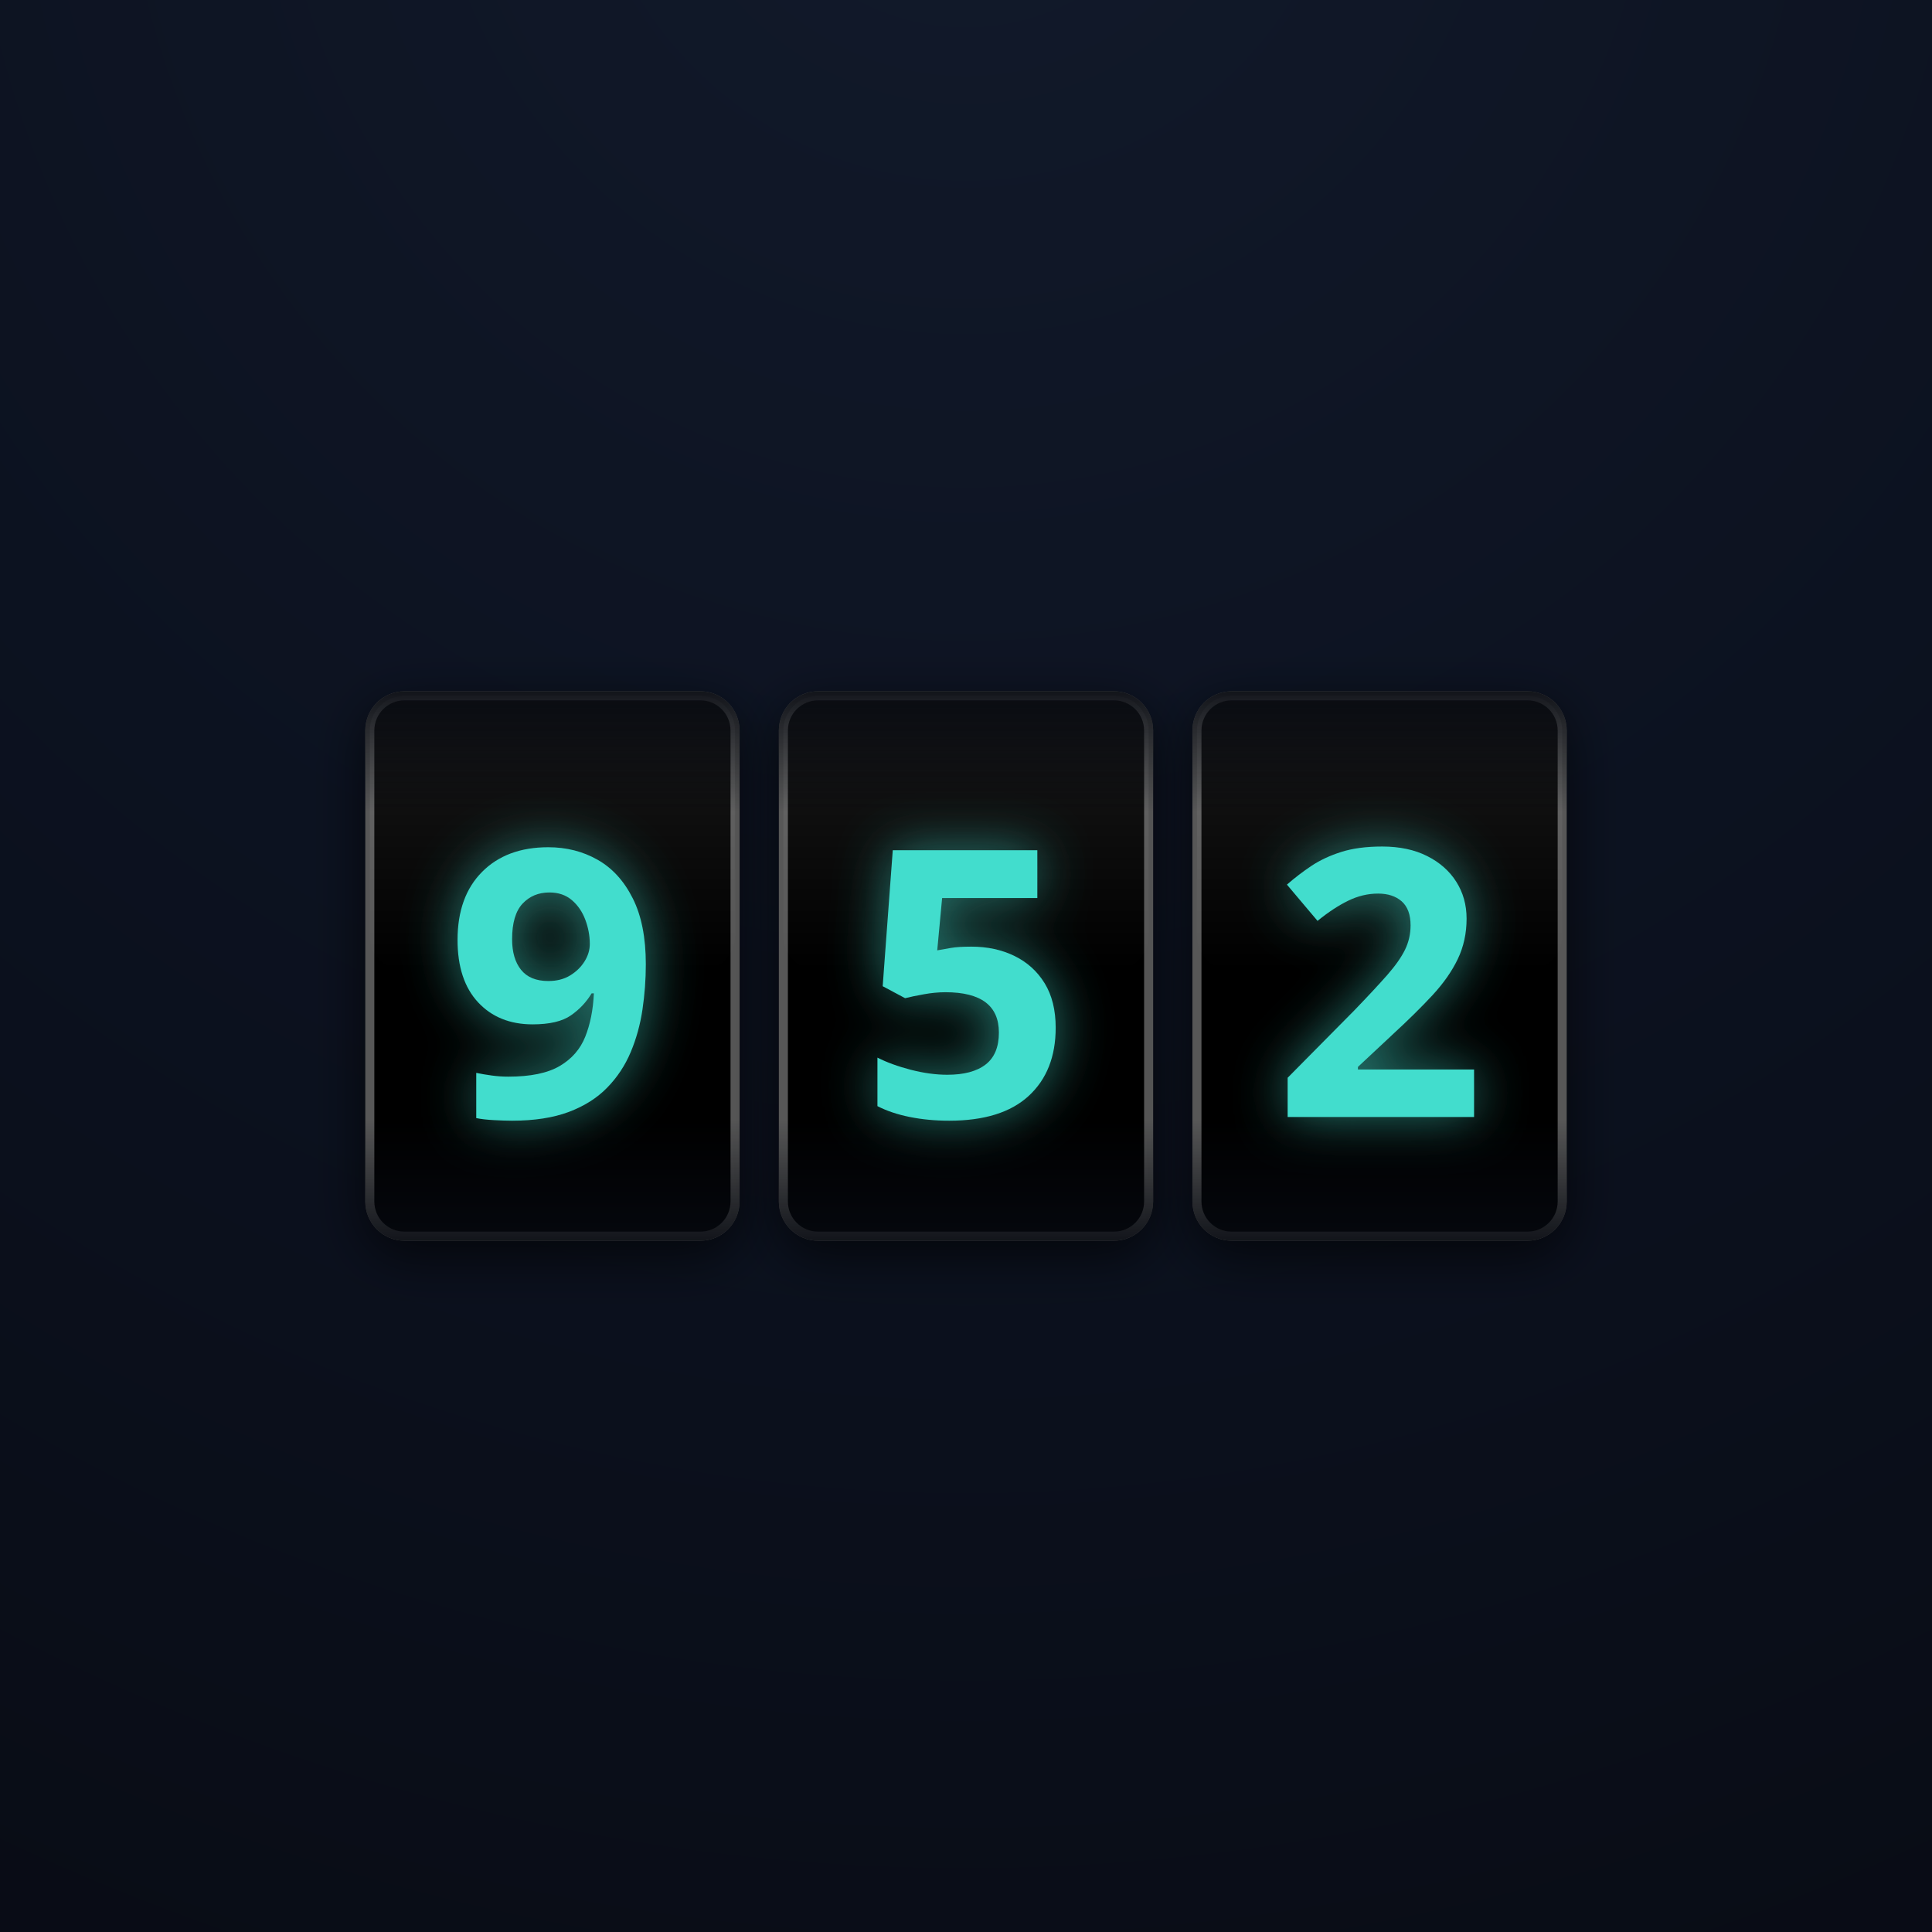
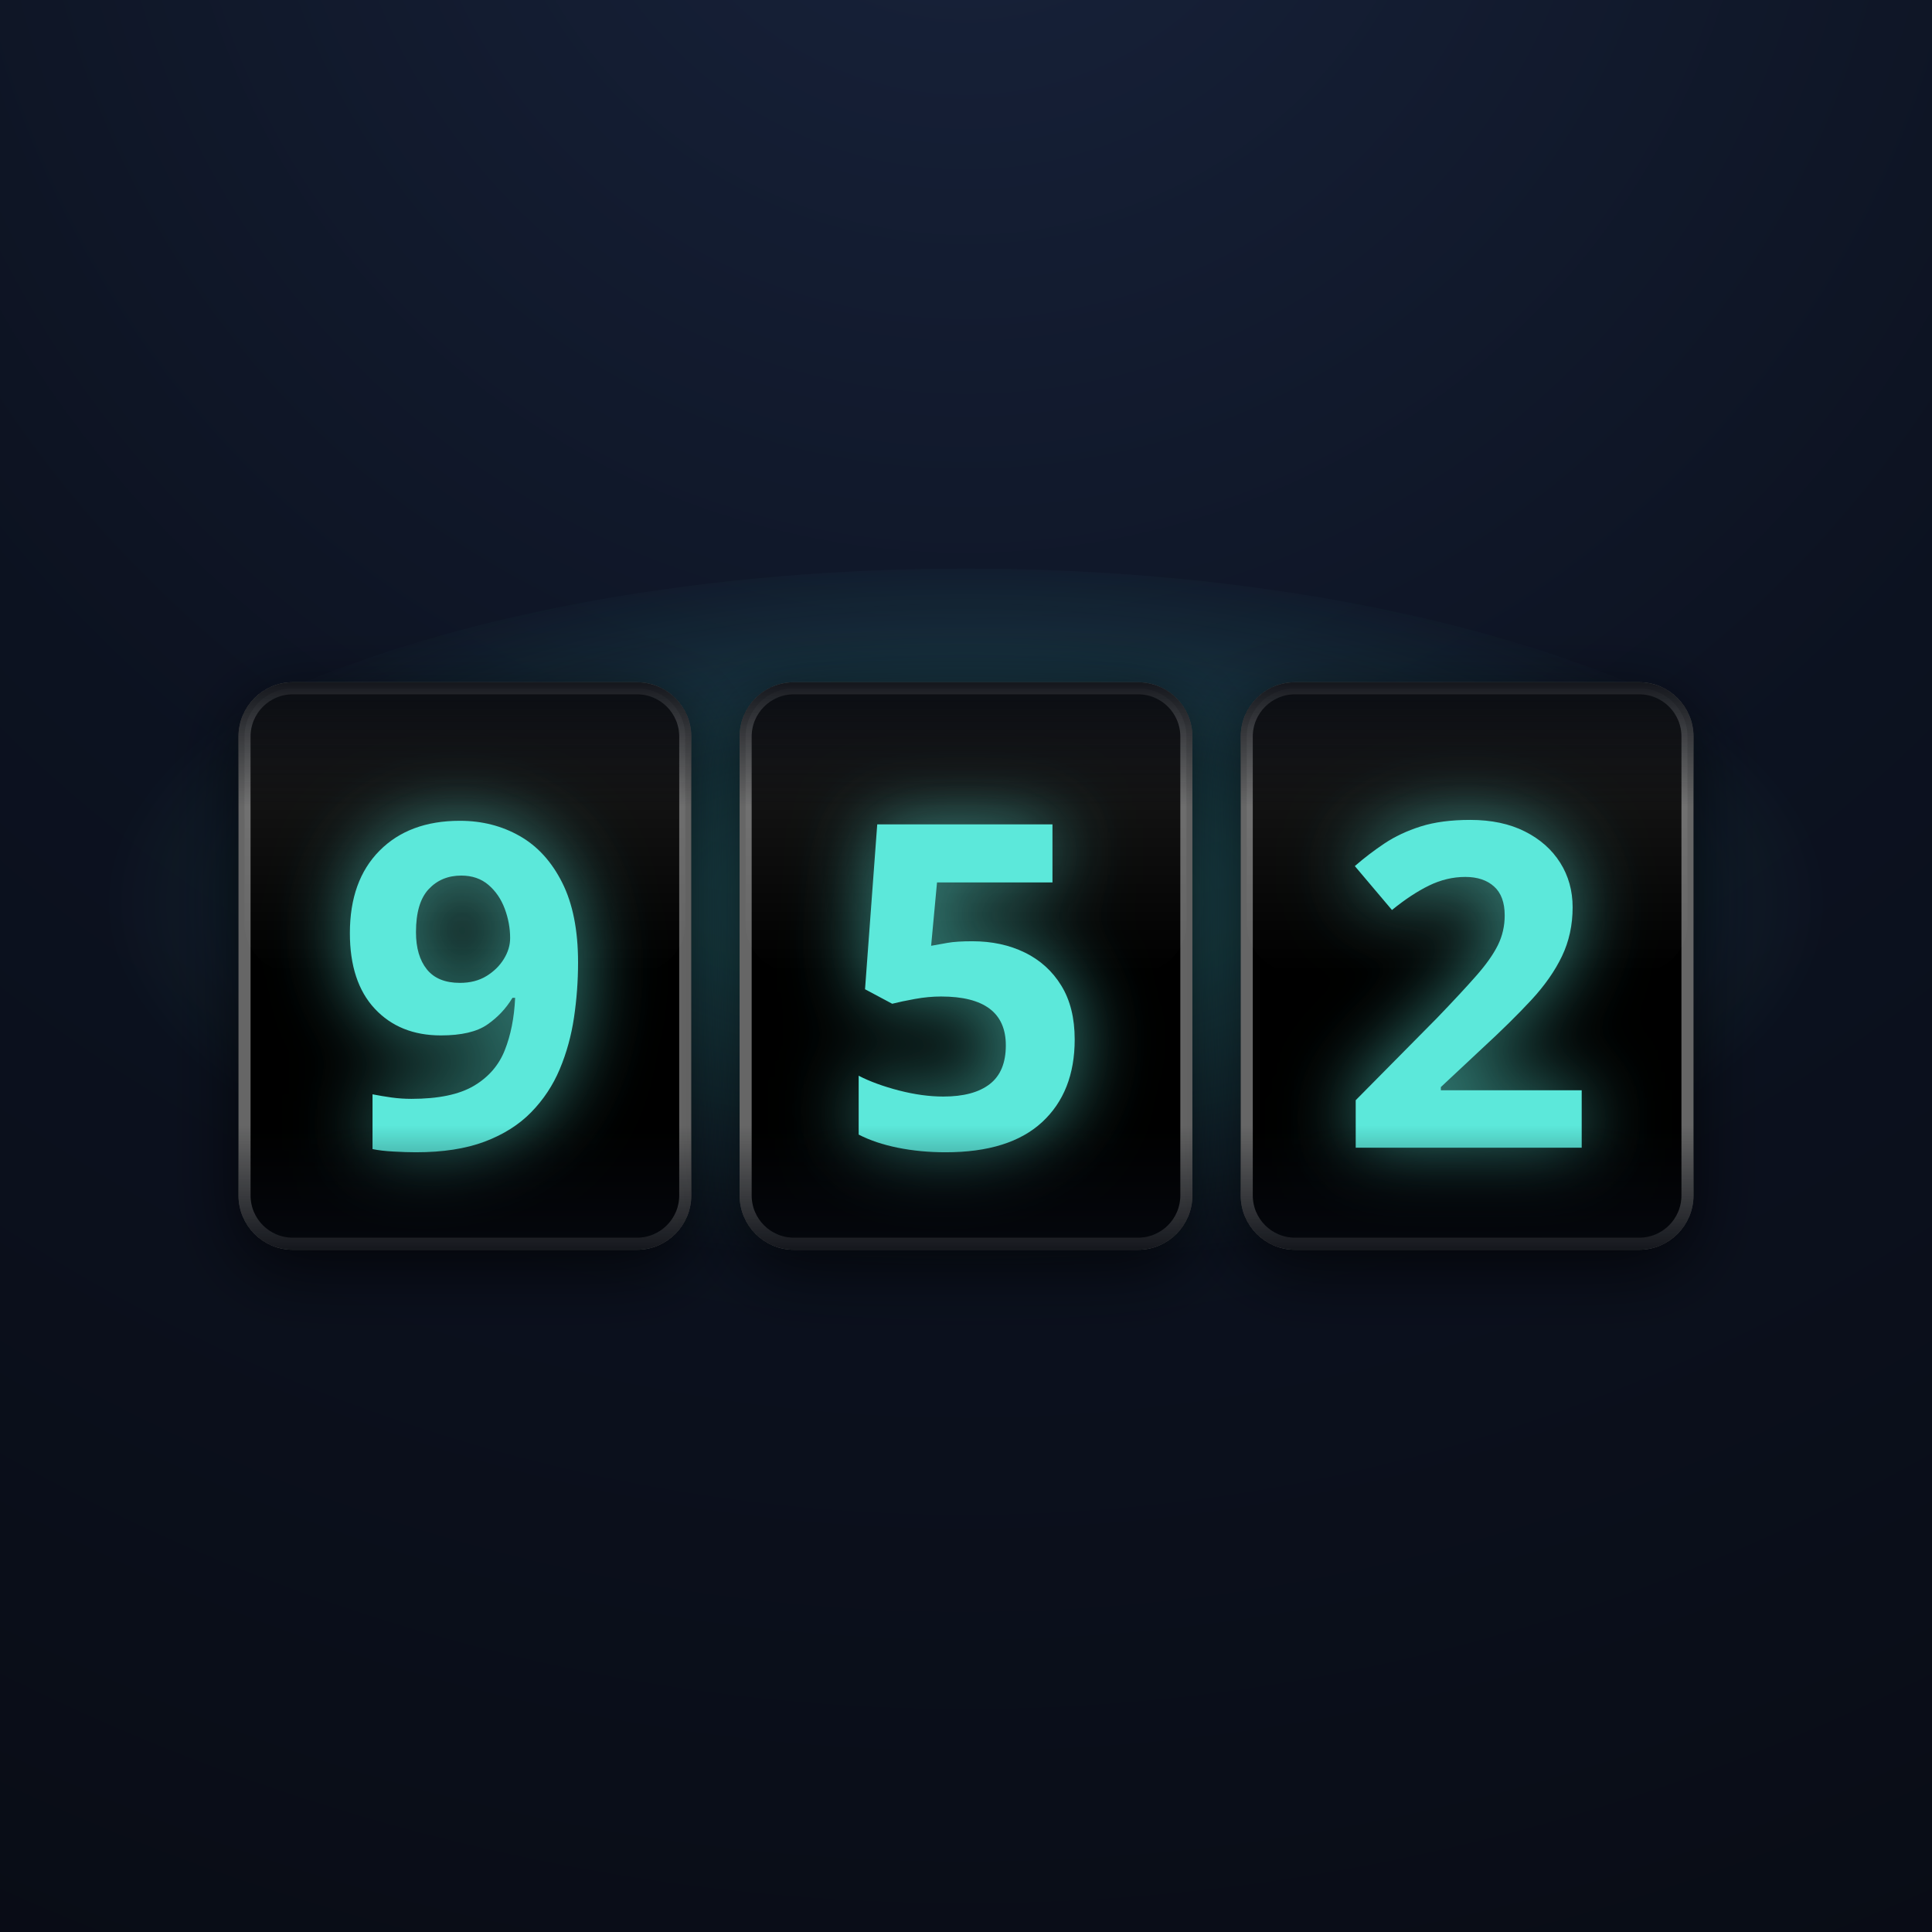
<svg xmlns="http://www.w3.org/2000/svg" width="512" height="512" viewBox="0 0 512 512">
  <defs>
-     <radialGradient id="bg" cx="50%" cy="-10%" r="140%">
-       <stop offset="0%" stop-color="#121a2b" />
+     <radialGradient id="bg" cx="50%" cy="-12%" r="145%">
+       <stop offset="0%" stop-color="#18233c" />
      <stop offset="45%" stop-color="#0c1220" />
      <stop offset="100%" stop-color="#080a12" />
    </radialGradient>
+     <radialGradient id="halo" cx="50%" cy="42%" r="46%">
+       <stop offset="0%" stop-color="#43ddcd" stop-opacity="0.34" />
+       <stop offset="100%" stop-color="#43ddcd" stop-opacity="0" />
+     </radialGradient>
    <linearGradient id="bevel" x1="0" y1="0" x2="0" y2="1">
-       <stop offset="0%" stop-color="rgba(255,255,255,0.10)" />
+       <stop offset="0%" stop-color="rgba(255,255,255,0.12)" />
      <stop offset="100%" stop-color="rgba(255,255,255,0)" />
    </linearGradient>
    <linearGradient id="lip" x1="0" y1="0" x2="0" y2="1">
      <stop offset="0%" stop-color="rgba(6,9,16,0.85)" />
      <stop offset="22%" stop-color="rgba(6,9,16,0)" />
      <stop offset="78%" stop-color="rgba(6,9,16,0)" />
      <stop offset="100%" stop-color="rgba(6,9,16,0.85)" />
    </linearGradient>
    <filter id="lift" x="-30%" y="-30%" width="160%" height="160%">
-       <feDropShadow dx="0" dy="4" stdDeviation="7" flood-color="#000000" flood-opacity="0.65" />
+       <feDropShadow dx="0" dy="5" stdDeviation="9" flood-color="#000000" flood-opacity="0.7" />
    </filter>
-     <filter id="bloom" x="-60%" y="-60%" width="220%" height="220%">
-       <feGaussianBlur in="SourceAlpha" stdDeviation="7" result="b" />
-       <feFlood flood-color="#43ddcd" flood-opacity="0.55" />
+     <filter id="bloom" x="-70%" y="-70%" width="240%" height="240%">
+       <feGaussianBlur in="SourceAlpha" stdDeviation="10" result="b" />
+       <feFlood flood-color="#5ce8da" flood-opacity="0.62" />
      <feComposite in2="b" operator="in" result="glow" />
      <feMerge>
        <feMergeNode in="glow" />
        <feMergeNode in="SourceGraphic" />
      </feMerge>
    </filter>
  </defs>
  <rect width="512" height="512" fill="url(#bg)" />
+   <ellipse cx="256.0" cy="256.0" rx="250.6" ry="105.3" fill="url(#halo)" />
  <g>
-     <rect x="96.8" y="183.2" width="99.2" height="145.6" rx="10.4" fill="#000206" filter="url(#lift)" />
-     <rect x="98.0" y="184.4" width="96.8" height="143.2" rx="9.2" fill="none" stroke="rgba(255,255,255,0.34)" stroke-width="2.40" />
-     <rect x="98.0" y="184.4" width="96.8" height="72.8" rx="9.2" fill="url(#bevel)" />
-     <text x="146.4" y="257.6" fill="#43ddcd" font-family="JetBrains Mono" font-weight="700" font-size="99" text-anchor="middle" dominant-baseline="central" filter="url(#bloom)">9</text>
-     <rect x="96.8" y="183.2" width="99.2" height="145.6" rx="10.4" fill="url(#lip)" />
+     <rect x="63.2" y="180.8" width="120.0" height="150.4" rx="14.4" fill="#000206" filter="url(#lift)" />
+     <rect x="64.8" y="182.4" width="116.8" height="147.2" rx="12.8" fill="none" stroke="rgba(255,255,255,0.40)" stroke-width="3.20" />
+     <rect x="64.8" y="182.4" width="116.8" height="75.2" rx="12.8" fill="url(#bevel)" />
+     <text x="123.2" y="257.6" fill="#5ce8da" font-family="JetBrains Mono" font-weight="700" font-size="120" text-anchor="middle" dominant-baseline="central" filter="url(#bloom)">9</text>
+     <rect x="63.2" y="180.8" width="120.0" height="150.4" rx="14.4" fill="url(#lip)" />
  </g>
  <g>
-     <rect x="206.4" y="183.2" width="99.2" height="145.6" rx="10.4" fill="#000206" filter="url(#lift)" />
-     <rect x="207.6" y="184.4" width="96.8" height="143.2" rx="9.2" fill="none" stroke="rgba(255,255,255,0.34)" stroke-width="2.40" />
-     <rect x="207.6" y="184.4" width="96.8" height="72.8" rx="9.2" fill="url(#bevel)" />
-     <text x="256.0" y="257.6" fill="#43ddcd" font-family="JetBrains Mono" font-weight="700" font-size="99" text-anchor="middle" dominant-baseline="central" filter="url(#bloom)">5</text>
-     <rect x="206.4" y="183.2" width="99.2" height="145.6" rx="10.4" fill="url(#lip)" />
+     <rect x="196.0" y="180.8" width="120.0" height="150.4" rx="14.4" fill="#000206" filter="url(#lift)" />
+     <rect x="197.6" y="182.4" width="116.8" height="147.2" rx="12.8" fill="none" stroke="rgba(255,255,255,0.40)" stroke-width="3.20" />
+     <rect x="197.6" y="182.4" width="116.8" height="75.2" rx="12.8" fill="url(#bevel)" />
+     <text x="256.0" y="257.6" fill="#5ce8da" font-family="JetBrains Mono" font-weight="700" font-size="120" text-anchor="middle" dominant-baseline="central" filter="url(#bloom)">5</text>
+     <rect x="196.0" y="180.8" width="120.0" height="150.4" rx="14.4" fill="url(#lip)" />
  </g>
  <g>
-     <rect x="316.0" y="183.2" width="99.2" height="145.6" rx="10.4" fill="#000206" filter="url(#lift)" />
-     <rect x="317.2" y="184.4" width="96.8" height="143.2" rx="9.2" fill="none" stroke="rgba(255,255,255,0.34)" stroke-width="2.40" />
-     <rect x="317.2" y="184.4" width="96.8" height="72.8" rx="9.2" fill="url(#bevel)" />
-     <text x="365.6" y="257.6" fill="#43ddcd" font-family="JetBrains Mono" font-weight="700" font-size="99" text-anchor="middle" dominant-baseline="central" filter="url(#bloom)">2</text>
-     <rect x="316.0" y="183.2" width="99.2" height="145.6" rx="10.4" fill="url(#lip)" />
+     <rect x="328.8" y="180.8" width="120.0" height="150.4" rx="14.4" fill="#000206" filter="url(#lift)" />
+     <rect x="330.4" y="182.4" width="116.8" height="147.2" rx="12.8" fill="none" stroke="rgba(255,255,255,0.40)" stroke-width="3.20" />
+     <rect x="330.4" y="182.4" width="116.8" height="75.2" rx="12.8" fill="url(#bevel)" />
+     <text x="388.8" y="257.6" fill="#5ce8da" font-family="JetBrains Mono" font-weight="700" font-size="120" text-anchor="middle" dominant-baseline="central" filter="url(#bloom)">2</text>
+     <rect x="328.8" y="180.8" width="120.0" height="150.4" rx="14.4" fill="url(#lip)" />
  </g>
</svg>
